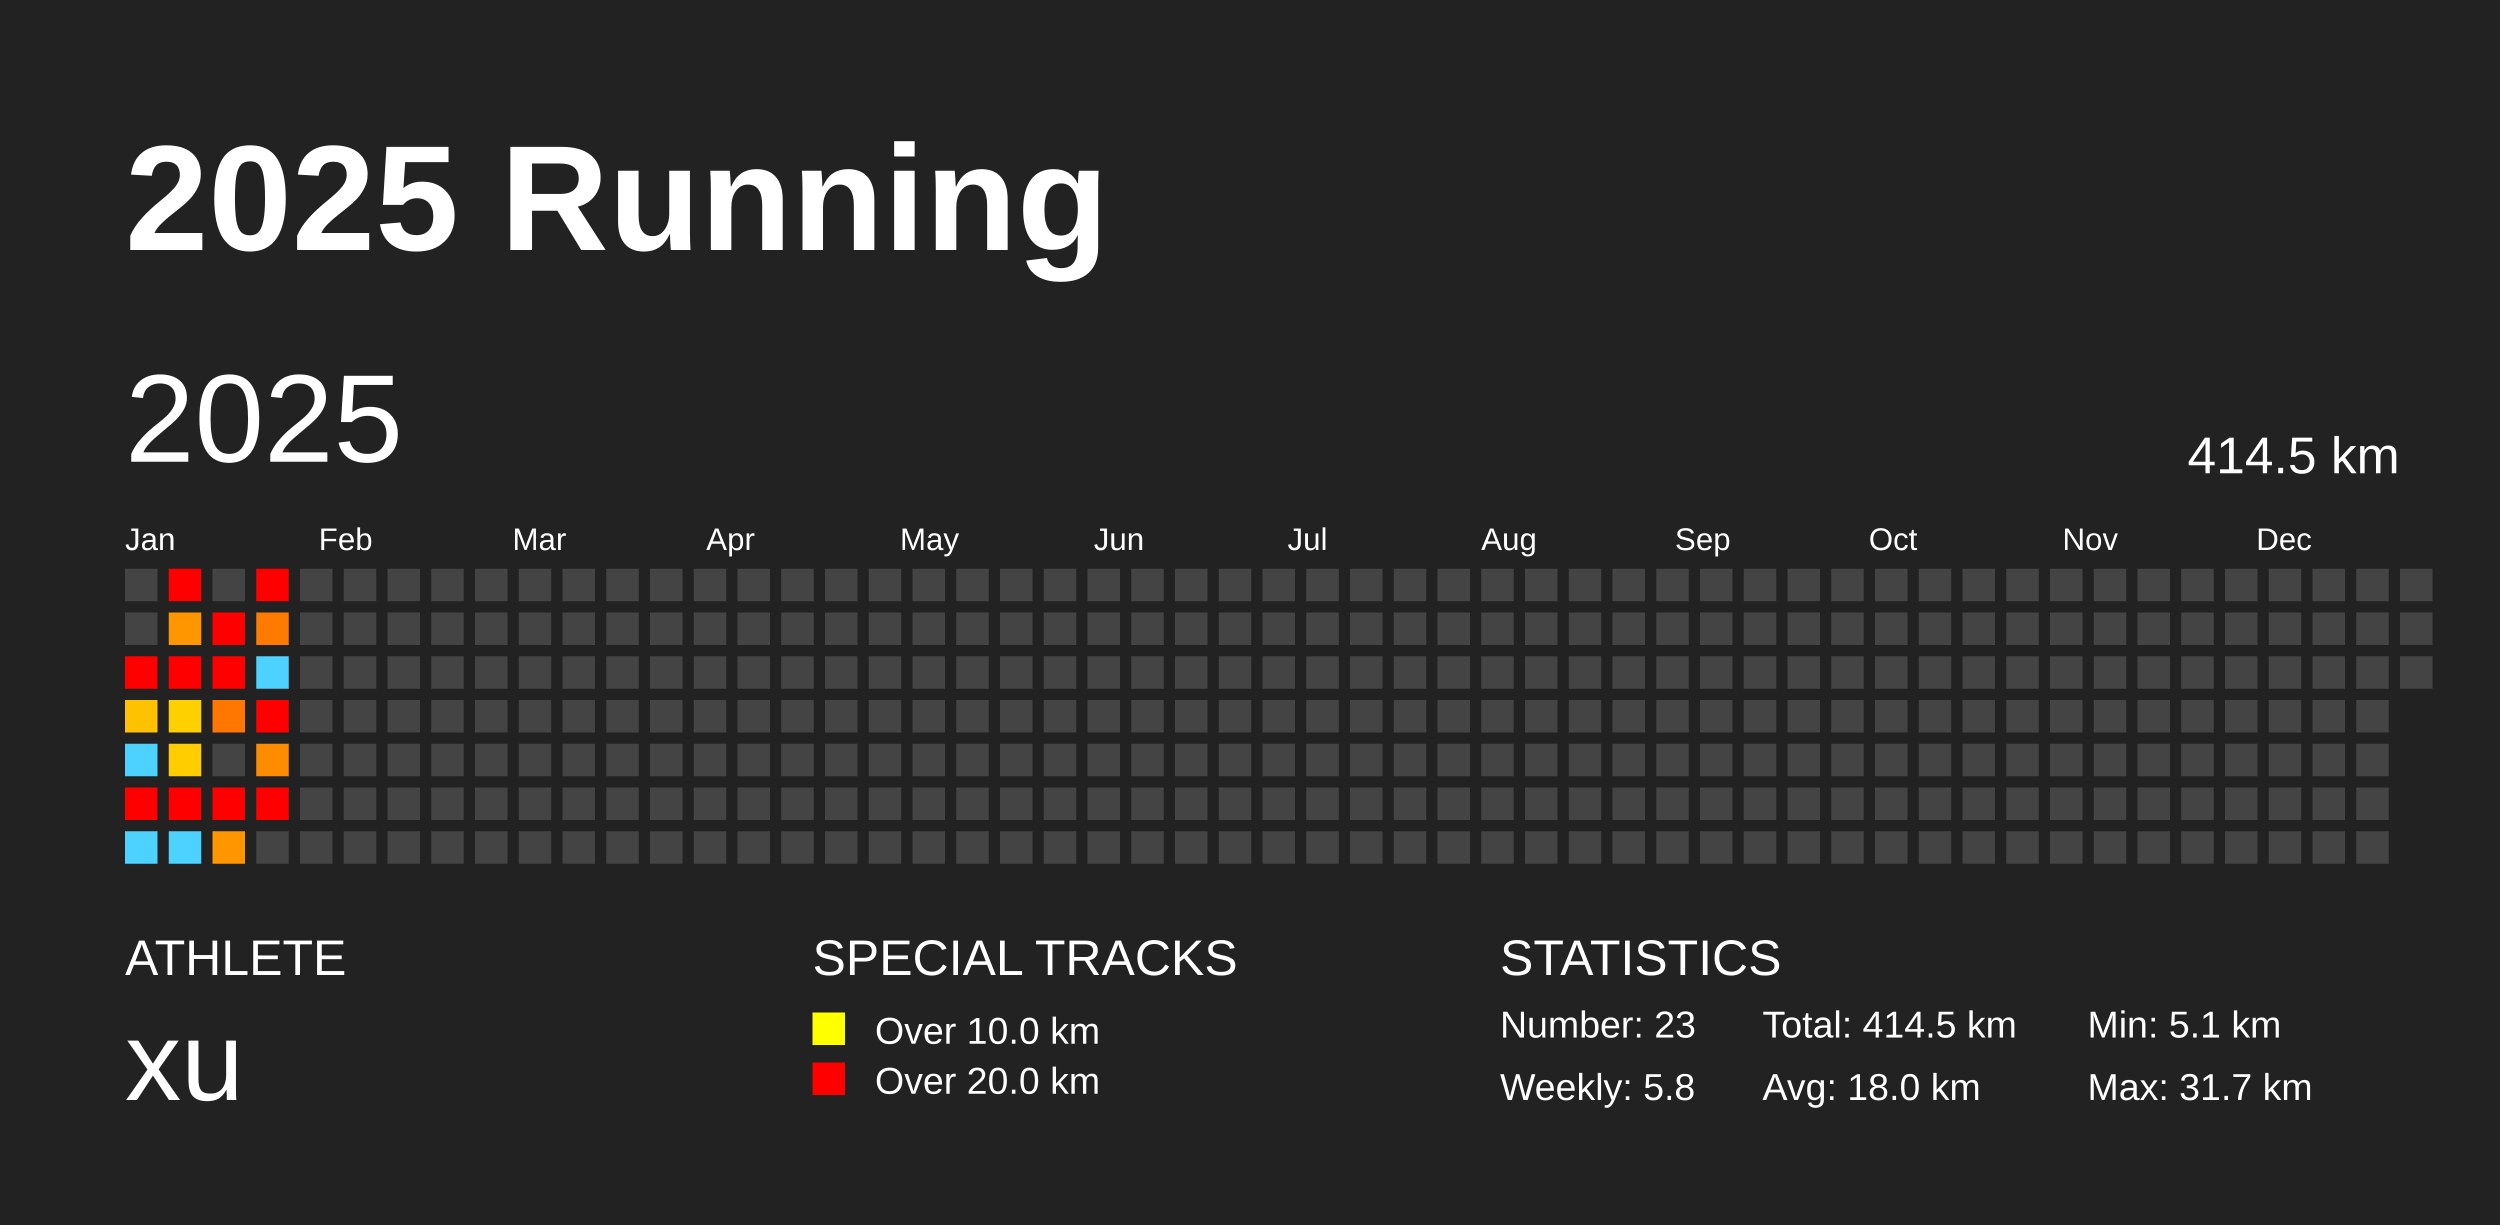
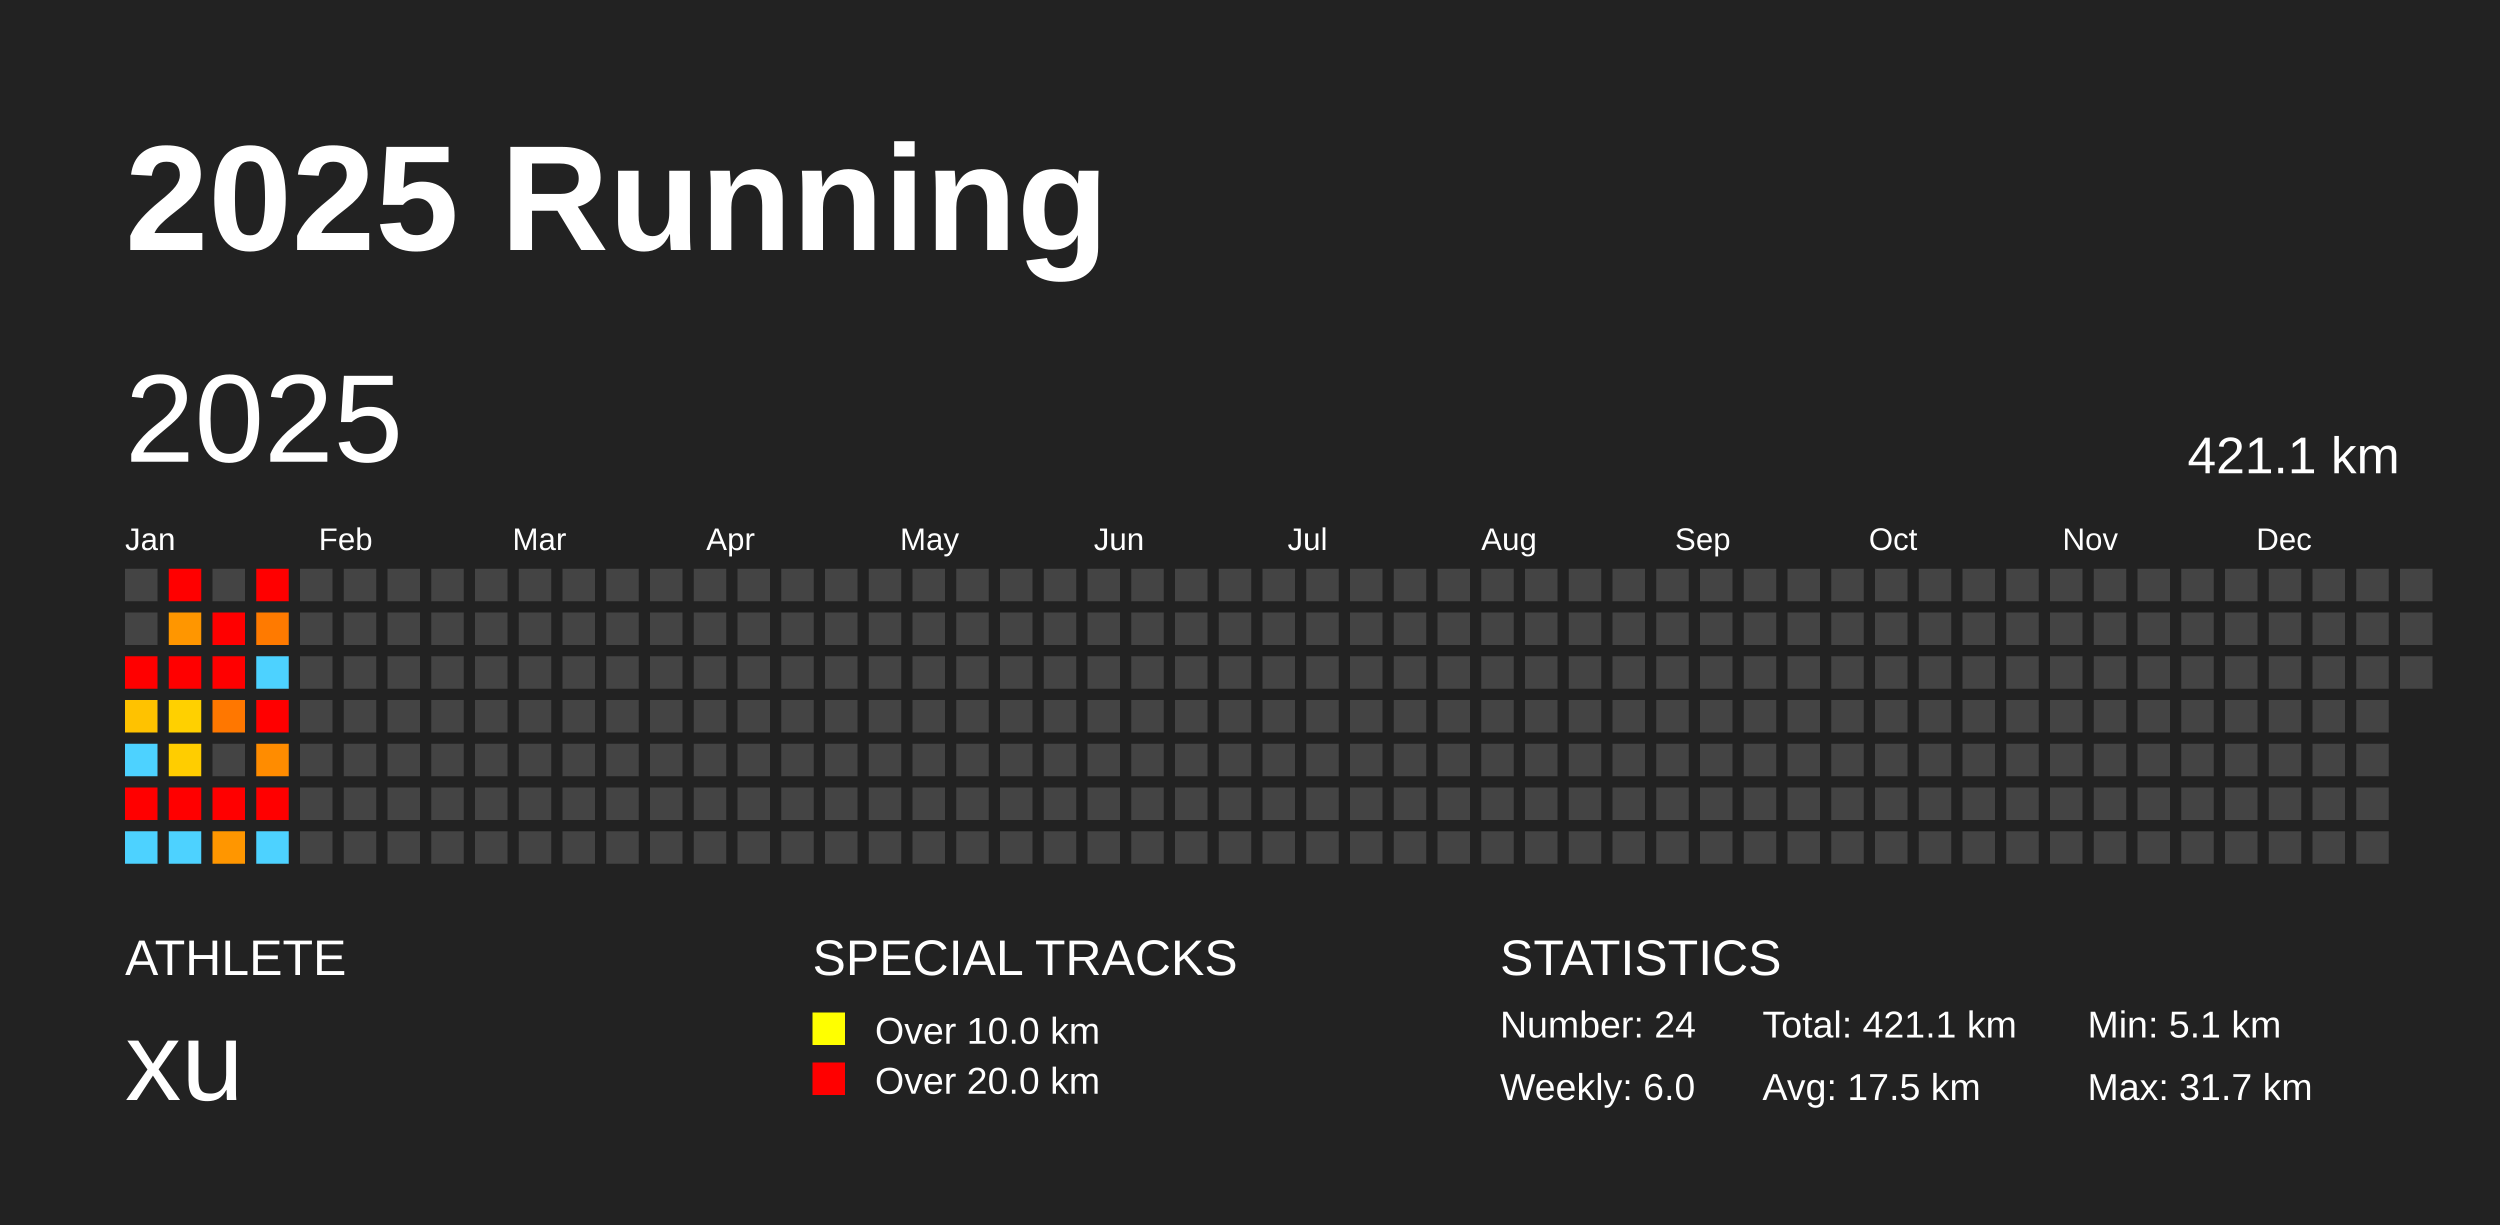
<svg xmlns="http://www.w3.org/2000/svg" baseProfile="full" height="98mm" version="1.1" viewBox="0,0,200,98" width="200mm">
  <defs />
  <rect fill="#222222" height="98" width="200" x="0" y="0" />
  <text fill="#FFFFFF" style="font-size:12px; font-family:Arial; font-weight:bold;" x="10" y="20">2025 Running</text>
  <text fill="#FFFFFF" style="font-size:4px; font-family:Arial" x="10" y="78">ATHLETE</text>
  <text fill="#FFFFFF" style="font-size:9px; font-family:Arial" x="10" y="88">xu</text>
  <text fill="#FFFFFF" style="font-size:4px; font-family:Arial" x="65" y="78">SPECIAL TRACKS</text>
  <rect fill="yellow" height="2.6" width="2.6" x="65" y="81" />
  <text fill="#FFFFFF" style="font-size:3px; font-family:Arial" x="70" y="83.5">Over 10.0 km</text>
  <rect fill="red" height="2.6" width="2.6" x="65" y="85" />
  <text fill="#FFFFFF" style="font-size:3px; font-family:Arial" x="70" y="87.5">Over 20.0 km</text>
  <text fill="#FFFFFF" style="font-size:4px; font-family:Arial" x="120" y="78">STATISTICS</text>
-   <text fill="#FFFFFF" style="font-size:3px; font-family:Arial" x="120" y="83">Number: 23</text>
-   <text fill="#FFFFFF" style="font-size:3px; font-family:Arial" x="120" y="88">Weekly: 5.8</text>
-   <text fill="#FFFFFF" style="font-size:3px; font-family:Arial" x="141" y="83">Total: 414.5 km</text>
-   <text fill="#FFFFFF" style="font-size:3px; font-family:Arial" x="141" y="88">Avg: 18.0 km</text>
+   <text fill="#FFFFFF" style="font-size:3px; font-family:Arial" x="120" y="83">Number: 24</text>
+   <text fill="#FFFFFF" style="font-size:3px; font-family:Arial" x="120" y="88">Weekly: 6.0</text>
+   <text fill="#FFFFFF" style="font-size:3px; font-family:Arial" x="141" y="83">Total: 421.1 km</text>
+   <text fill="#FFFFFF" style="font-size:3px; font-family:Arial" x="141" y="88">Avg: 17.5 km</text>
  <text fill="#FFFFFF" style="font-size:3px; font-family:Arial" x="167" y="83">Min: 5.1 km</text>
  <text fill="#FFFFFF" style="font-size:3px; font-family:Arial" x="167" y="88">Max: 31.7 km</text>
  <text dominant-baseline="hanging" fill="#FFFFFF" style="font-size:10.0px; font-family:Arial;" x="10" y="30">2025</text>
-   <text dominant-baseline="hanging" fill="#FFFFFF" style="font-size:4.125px; font-family:Arial;" x="175" y="35">414.5 km</text>
+   <text dominant-baseline="hanging" fill="#FFFFFF" style="font-size:4.125px; font-family:Arial;" x="175" y="35">421.1 km</text>
  <text fill="#FFFFFF" style="font-size:2.5px; font-family:Arial" x="10.0" y="44">Jan</text>
  <text fill="#FFFFFF" style="font-size:2.5px; font-family:Arial" x="25.5" y="44">Feb</text>
  <text fill="#FFFFFF" style="font-size:2.5px; font-family:Arial" x="41.0" y="44">Mar</text>
  <text fill="#FFFFFF" style="font-size:2.5px; font-family:Arial" x="56.5" y="44">Apr</text>
  <text fill="#FFFFFF" style="font-size:2.5px; font-family:Arial" x="72.0" y="44">May</text>
  <text fill="#FFFFFF" style="font-size:2.5px; font-family:Arial" x="87.5" y="44">Jun</text>
  <text fill="#FFFFFF" style="font-size:2.5px; font-family:Arial" x="103.0" y="44">Jul</text>
  <text fill="#FFFFFF" style="font-size:2.5px; font-family:Arial" x="118.5" y="44">Aug</text>
  <text fill="#FFFFFF" style="font-size:2.5px; font-family:Arial" x="134.0" y="44">Sep</text>
  <text fill="#FFFFFF" style="font-size:2.5px; font-family:Arial" x="149.5" y="44">Oct</text>
  <text fill="#FFFFFF" style="font-size:2.5px; font-family:Arial" x="165.0" y="44">Nov</text>
  <text fill="#FFFFFF" style="font-size:2.5px; font-family:Arial" x="180.5" y="44">Dec</text>
  <rect fill="#444444" height="2.6" width="2.6" x="10.0" y="45.5" />
  <rect fill="#444444" height="2.6" width="2.6" x="10.0" y="49.0" />
  <rect fill="red" height="2.6" width="2.6" x="10.0" y="52.5" />
  <rect fill="#ffc200" height="2.6" width="2.6" x="10.0" y="56.0" />
  <rect fill="#4dd2ff" height="2.6" width="2.6" x="10.0" y="59.5" />
  <rect fill="red" height="2.6" width="2.6" x="10.0" y="63.0" />
  <rect fill="#4dd2ff" height="2.6" width="2.6" x="10.0" y="66.5" />
  <rect fill="red" height="2.6" width="2.6" x="13.5" y="45.5" />
  <rect fill="#ff9600" height="2.6" width="2.6" x="13.5" y="49.0" />
  <rect fill="red" height="2.6" width="2.6" x="13.5" y="52.5" />
  <rect fill="#ffd000" height="2.6" width="2.6" x="13.5" y="56.0" />
  <rect fill="#ffcd00" height="2.6" width="2.6" x="13.5" y="59.5" />
  <rect fill="red" height="2.6" width="2.6" x="13.5" y="63.0" />
  <rect fill="#4dd2ff" height="2.6" width="2.6" x="13.5" y="66.5" />
  <rect fill="#444444" height="2.6" width="2.6" x="17.0" y="45.5" />
  <rect fill="red" height="2.6" width="2.6" x="17.0" y="49.0" />
  <rect fill="red" height="2.6" width="2.6" x="17.0" y="52.5" />
  <rect fill="#ff7700" height="2.6" width="2.6" x="17.0" y="56.0" />
  <rect fill="#444444" height="2.6" width="2.6" x="17.0" y="59.5" />
  <rect fill="red" height="2.6" width="2.6" x="17.0" y="63.0" />
  <rect fill="#ff9600" height="2.6" width="2.6" x="17.0" y="66.5" />
  <rect fill="red" height="2.6" width="2.6" x="20.5" y="45.5" />
  <rect fill="#ff7a00" height="2.6" width="2.6" x="20.5" y="49.0" />
  <rect fill="#4dd2ff" height="2.6" width="2.6" x="20.5" y="52.5" />
  <rect fill="red" height="2.6" width="2.6" x="20.5" y="56.0" />
  <rect fill="#ff8c00" height="2.6" width="2.6" x="20.5" y="59.5" />
  <rect fill="red" height="2.6" width="2.6" x="20.5" y="63.0" />
-   <rect fill="#444444" height="2.6" width="2.6" x="20.5" y="66.5" />
+   <rect fill="#4dd2ff" height="2.6" width="2.6" x="20.5" y="66.5" />
  <rect fill="#444444" height="2.6" width="2.6" x="24.0" y="45.5" />
  <rect fill="#444444" height="2.6" width="2.6" x="24.0" y="49.0" />
  <rect fill="#444444" height="2.6" width="2.6" x="24.0" y="52.5" />
  <rect fill="#444444" height="2.6" width="2.6" x="24.0" y="56.0" />
  <rect fill="#444444" height="2.6" width="2.6" x="24.0" y="59.5" />
  <rect fill="#444444" height="2.6" width="2.6" x="24.0" y="63.0" />
  <rect fill="#444444" height="2.6" width="2.6" x="24.0" y="66.5" />
  <rect fill="#444444" height="2.6" width="2.6" x="27.5" y="45.5" />
  <rect fill="#444444" height="2.6" width="2.6" x="27.5" y="49.0" />
  <rect fill="#444444" height="2.6" width="2.6" x="27.5" y="52.5" />
  <rect fill="#444444" height="2.6" width="2.6" x="27.5" y="56.0" />
  <rect fill="#444444" height="2.6" width="2.6" x="27.5" y="59.5" />
  <rect fill="#444444" height="2.6" width="2.6" x="27.5" y="63.0" />
  <rect fill="#444444" height="2.6" width="2.6" x="27.5" y="66.5" />
  <rect fill="#444444" height="2.6" width="2.6" x="31.0" y="45.5" />
  <rect fill="#444444" height="2.6" width="2.6" x="31.0" y="49.0" />
  <rect fill="#444444" height="2.6" width="2.6" x="31.0" y="52.5" />
  <rect fill="#444444" height="2.6" width="2.6" x="31.0" y="56.0" />
  <rect fill="#444444" height="2.6" width="2.6" x="31.0" y="59.5" />
  <rect fill="#444444" height="2.6" width="2.6" x="31.0" y="63.0" />
  <rect fill="#444444" height="2.6" width="2.6" x="31.0" y="66.5" />
  <rect fill="#444444" height="2.6" width="2.6" x="34.5" y="45.5" />
  <rect fill="#444444" height="2.6" width="2.6" x="34.5" y="49.0" />
  <rect fill="#444444" height="2.6" width="2.6" x="34.5" y="52.5" />
  <rect fill="#444444" height="2.6" width="2.6" x="34.5" y="56.0" />
  <rect fill="#444444" height="2.6" width="2.6" x="34.5" y="59.5" />
  <rect fill="#444444" height="2.6" width="2.6" x="34.5" y="63.0" />
  <rect fill="#444444" height="2.6" width="2.6" x="34.5" y="66.5" />
  <rect fill="#444444" height="2.6" width="2.6" x="38.0" y="45.5" />
  <rect fill="#444444" height="2.6" width="2.6" x="38.0" y="49.0" />
  <rect fill="#444444" height="2.6" width="2.6" x="38.0" y="52.5" />
  <rect fill="#444444" height="2.6" width="2.6" x="38.0" y="56.0" />
  <rect fill="#444444" height="2.6" width="2.6" x="38.0" y="59.5" />
  <rect fill="#444444" height="2.6" width="2.6" x="38.0" y="63.0" />
  <rect fill="#444444" height="2.6" width="2.6" x="38.0" y="66.5" />
  <rect fill="#444444" height="2.6" width="2.6" x="41.5" y="45.5" />
  <rect fill="#444444" height="2.6" width="2.6" x="41.5" y="49.0" />
  <rect fill="#444444" height="2.6" width="2.6" x="41.5" y="52.5" />
  <rect fill="#444444" height="2.6" width="2.6" x="41.5" y="56.0" />
  <rect fill="#444444" height="2.6" width="2.6" x="41.5" y="59.5" />
  <rect fill="#444444" height="2.6" width="2.6" x="41.5" y="63.0" />
  <rect fill="#444444" height="2.6" width="2.6" x="41.5" y="66.5" />
  <rect fill="#444444" height="2.6" width="2.6" x="45.0" y="45.5" />
  <rect fill="#444444" height="2.6" width="2.6" x="45.0" y="49.0" />
  <rect fill="#444444" height="2.6" width="2.6" x="45.0" y="52.5" />
  <rect fill="#444444" height="2.6" width="2.6" x="45.0" y="56.0" />
  <rect fill="#444444" height="2.6" width="2.6" x="45.0" y="59.5" />
  <rect fill="#444444" height="2.6" width="2.6" x="45.0" y="63.0" />
  <rect fill="#444444" height="2.6" width="2.6" x="45.0" y="66.5" />
  <rect fill="#444444" height="2.6" width="2.6" x="48.5" y="45.5" />
  <rect fill="#444444" height="2.6" width="2.6" x="48.5" y="49.0" />
  <rect fill="#444444" height="2.6" width="2.6" x="48.5" y="52.5" />
  <rect fill="#444444" height="2.6" width="2.6" x="48.5" y="56.0" />
  <rect fill="#444444" height="2.6" width="2.6" x="48.5" y="59.5" />
  <rect fill="#444444" height="2.6" width="2.6" x="48.5" y="63.0" />
  <rect fill="#444444" height="2.6" width="2.6" x="48.5" y="66.5" />
  <rect fill="#444444" height="2.6" width="2.6" x="52.0" y="45.5" />
  <rect fill="#444444" height="2.6" width="2.6" x="52.0" y="49.0" />
  <rect fill="#444444" height="2.6" width="2.6" x="52.0" y="52.5" />
  <rect fill="#444444" height="2.6" width="2.6" x="52.0" y="56.0" />
  <rect fill="#444444" height="2.6" width="2.6" x="52.0" y="59.5" />
  <rect fill="#444444" height="2.6" width="2.6" x="52.0" y="63.0" />
  <rect fill="#444444" height="2.6" width="2.6" x="52.0" y="66.5" />
  <rect fill="#444444" height="2.6" width="2.6" x="55.5" y="45.5" />
  <rect fill="#444444" height="2.6" width="2.6" x="55.5" y="49.0" />
  <rect fill="#444444" height="2.6" width="2.6" x="55.5" y="52.5" />
  <rect fill="#444444" height="2.6" width="2.6" x="55.5" y="56.0" />
  <rect fill="#444444" height="2.6" width="2.6" x="55.5" y="59.5" />
  <rect fill="#444444" height="2.6" width="2.6" x="55.5" y="63.0" />
  <rect fill="#444444" height="2.6" width="2.6" x="55.5" y="66.5" />
  <rect fill="#444444" height="2.6" width="2.6" x="59.0" y="45.5" />
  <rect fill="#444444" height="2.6" width="2.6" x="59.0" y="49.0" />
  <rect fill="#444444" height="2.6" width="2.6" x="59.0" y="52.5" />
  <rect fill="#444444" height="2.6" width="2.6" x="59.0" y="56.0" />
  <rect fill="#444444" height="2.6" width="2.6" x="59.0" y="59.5" />
  <rect fill="#444444" height="2.6" width="2.6" x="59.0" y="63.0" />
  <rect fill="#444444" height="2.6" width="2.6" x="59.0" y="66.5" />
  <rect fill="#444444" height="2.6" width="2.6" x="62.5" y="45.5" />
  <rect fill="#444444" height="2.6" width="2.6" x="62.5" y="49.0" />
  <rect fill="#444444" height="2.6" width="2.6" x="62.5" y="52.5" />
  <rect fill="#444444" height="2.6" width="2.6" x="62.5" y="56.0" />
  <rect fill="#444444" height="2.6" width="2.6" x="62.5" y="59.5" />
  <rect fill="#444444" height="2.6" width="2.6" x="62.5" y="63.0" />
  <rect fill="#444444" height="2.6" width="2.6" x="62.5" y="66.5" />
  <rect fill="#444444" height="2.6" width="2.6" x="66.0" y="45.5" />
  <rect fill="#444444" height="2.6" width="2.6" x="66.0" y="49.0" />
  <rect fill="#444444" height="2.6" width="2.6" x="66.0" y="52.5" />
  <rect fill="#444444" height="2.6" width="2.6" x="66.0" y="56.0" />
  <rect fill="#444444" height="2.6" width="2.6" x="66.0" y="59.5" />
  <rect fill="#444444" height="2.6" width="2.6" x="66.0" y="63.0" />
  <rect fill="#444444" height="2.6" width="2.6" x="66.0" y="66.5" />
  <rect fill="#444444" height="2.6" width="2.6" x="69.5" y="45.5" />
  <rect fill="#444444" height="2.6" width="2.6" x="69.5" y="49.0" />
  <rect fill="#444444" height="2.6" width="2.6" x="69.5" y="52.5" />
  <rect fill="#444444" height="2.6" width="2.6" x="69.5" y="56.0" />
  <rect fill="#444444" height="2.6" width="2.6" x="69.5" y="59.5" />
  <rect fill="#444444" height="2.6" width="2.6" x="69.5" y="63.0" />
  <rect fill="#444444" height="2.6" width="2.6" x="69.5" y="66.5" />
  <rect fill="#444444" height="2.6" width="2.6" x="73.0" y="45.5" />
  <rect fill="#444444" height="2.6" width="2.6" x="73.0" y="49.0" />
  <rect fill="#444444" height="2.6" width="2.6" x="73.0" y="52.5" />
  <rect fill="#444444" height="2.6" width="2.6" x="73.0" y="56.0" />
  <rect fill="#444444" height="2.6" width="2.6" x="73.0" y="59.5" />
  <rect fill="#444444" height="2.6" width="2.6" x="73.0" y="63.0" />
  <rect fill="#444444" height="2.6" width="2.6" x="73.0" y="66.5" />
  <rect fill="#444444" height="2.6" width="2.6" x="76.5" y="45.5" />
  <rect fill="#444444" height="2.6" width="2.6" x="76.5" y="49.0" />
  <rect fill="#444444" height="2.6" width="2.6" x="76.5" y="52.5" />
  <rect fill="#444444" height="2.6" width="2.6" x="76.5" y="56.0" />
  <rect fill="#444444" height="2.6" width="2.6" x="76.5" y="59.5" />
  <rect fill="#444444" height="2.6" width="2.6" x="76.5" y="63.0" />
  <rect fill="#444444" height="2.6" width="2.6" x="76.5" y="66.5" />
  <rect fill="#444444" height="2.6" width="2.6" x="80.0" y="45.5" />
  <rect fill="#444444" height="2.6" width="2.6" x="80.0" y="49.0" />
  <rect fill="#444444" height="2.6" width="2.6" x="80.0" y="52.5" />
  <rect fill="#444444" height="2.6" width="2.6" x="80.0" y="56.0" />
  <rect fill="#444444" height="2.6" width="2.6" x="80.0" y="59.5" />
  <rect fill="#444444" height="2.6" width="2.6" x="80.0" y="63.0" />
  <rect fill="#444444" height="2.6" width="2.6" x="80.0" y="66.5" />
  <rect fill="#444444" height="2.6" width="2.6" x="83.5" y="45.5" />
  <rect fill="#444444" height="2.6" width="2.6" x="83.5" y="49.0" />
  <rect fill="#444444" height="2.6" width="2.6" x="83.5" y="52.5" />
  <rect fill="#444444" height="2.6" width="2.6" x="83.5" y="56.0" />
  <rect fill="#444444" height="2.6" width="2.6" x="83.5" y="59.5" />
  <rect fill="#444444" height="2.6" width="2.6" x="83.5" y="63.0" />
  <rect fill="#444444" height="2.6" width="2.6" x="83.5" y="66.5" />
  <rect fill="#444444" height="2.6" width="2.6" x="87.0" y="45.5" />
  <rect fill="#444444" height="2.6" width="2.6" x="87.0" y="49.0" />
  <rect fill="#444444" height="2.6" width="2.6" x="87.0" y="52.5" />
  <rect fill="#444444" height="2.6" width="2.6" x="87.0" y="56.0" />
  <rect fill="#444444" height="2.6" width="2.6" x="87.0" y="59.5" />
  <rect fill="#444444" height="2.6" width="2.6" x="87.0" y="63.0" />
  <rect fill="#444444" height="2.6" width="2.6" x="87.0" y="66.5" />
  <rect fill="#444444" height="2.6" width="2.6" x="90.5" y="45.5" />
  <rect fill="#444444" height="2.6" width="2.6" x="90.5" y="49.0" />
  <rect fill="#444444" height="2.6" width="2.6" x="90.5" y="52.5" />
  <rect fill="#444444" height="2.6" width="2.6" x="90.5" y="56.0" />
  <rect fill="#444444" height="2.6" width="2.6" x="90.5" y="59.5" />
  <rect fill="#444444" height="2.6" width="2.6" x="90.5" y="63.0" />
  <rect fill="#444444" height="2.6" width="2.6" x="90.5" y="66.5" />
  <rect fill="#444444" height="2.6" width="2.6" x="94.0" y="45.5" />
  <rect fill="#444444" height="2.6" width="2.6" x="94.0" y="49.0" />
  <rect fill="#444444" height="2.6" width="2.6" x="94.0" y="52.5" />
  <rect fill="#444444" height="2.6" width="2.6" x="94.0" y="56.0" />
  <rect fill="#444444" height="2.6" width="2.6" x="94.0" y="59.5" />
  <rect fill="#444444" height="2.6" width="2.6" x="94.0" y="63.0" />
  <rect fill="#444444" height="2.6" width="2.6" x="94.0" y="66.5" />
  <rect fill="#444444" height="2.6" width="2.6" x="97.5" y="45.5" />
  <rect fill="#444444" height="2.6" width="2.6" x="97.5" y="49.0" />
  <rect fill="#444444" height="2.6" width="2.6" x="97.5" y="52.5" />
  <rect fill="#444444" height="2.6" width="2.6" x="97.5" y="56.0" />
  <rect fill="#444444" height="2.6" width="2.6" x="97.5" y="59.5" />
  <rect fill="#444444" height="2.6" width="2.6" x="97.5" y="63.0" />
  <rect fill="#444444" height="2.6" width="2.6" x="97.5" y="66.5" />
  <rect fill="#444444" height="2.6" width="2.6" x="101.0" y="45.5" />
  <rect fill="#444444" height="2.6" width="2.6" x="101.0" y="49.0" />
  <rect fill="#444444" height="2.6" width="2.6" x="101.0" y="52.5" />
  <rect fill="#444444" height="2.6" width="2.6" x="101.0" y="56.0" />
  <rect fill="#444444" height="2.6" width="2.6" x="101.0" y="59.5" />
  <rect fill="#444444" height="2.6" width="2.6" x="101.0" y="63.0" />
  <rect fill="#444444" height="2.6" width="2.6" x="101.0" y="66.5" />
  <rect fill="#444444" height="2.6" width="2.6" x="104.5" y="45.5" />
  <rect fill="#444444" height="2.6" width="2.6" x="104.5" y="49.0" />
  <rect fill="#444444" height="2.6" width="2.6" x="104.5" y="52.5" />
  <rect fill="#444444" height="2.6" width="2.6" x="104.5" y="56.0" />
  <rect fill="#444444" height="2.6" width="2.6" x="104.5" y="59.5" />
  <rect fill="#444444" height="2.6" width="2.6" x="104.5" y="63.0" />
  <rect fill="#444444" height="2.6" width="2.6" x="104.5" y="66.5" />
  <rect fill="#444444" height="2.6" width="2.6" x="108.0" y="45.5" />
  <rect fill="#444444" height="2.6" width="2.6" x="108.0" y="49.0" />
  <rect fill="#444444" height="2.6" width="2.6" x="108.0" y="52.5" />
  <rect fill="#444444" height="2.6" width="2.6" x="108.0" y="56.0" />
  <rect fill="#444444" height="2.6" width="2.6" x="108.0" y="59.5" />
  <rect fill="#444444" height="2.6" width="2.6" x="108.0" y="63.0" />
  <rect fill="#444444" height="2.6" width="2.6" x="108.0" y="66.5" />
  <rect fill="#444444" height="2.6" width="2.6" x="111.5" y="45.5" />
  <rect fill="#444444" height="2.6" width="2.6" x="111.5" y="49.0" />
  <rect fill="#444444" height="2.6" width="2.6" x="111.5" y="52.5" />
  <rect fill="#444444" height="2.6" width="2.6" x="111.5" y="56.0" />
  <rect fill="#444444" height="2.6" width="2.6" x="111.5" y="59.5" />
  <rect fill="#444444" height="2.6" width="2.6" x="111.5" y="63.0" />
  <rect fill="#444444" height="2.6" width="2.6" x="111.5" y="66.5" />
  <rect fill="#444444" height="2.6" width="2.6" x="115.0" y="45.5" />
  <rect fill="#444444" height="2.6" width="2.6" x="115.0" y="49.0" />
  <rect fill="#444444" height="2.6" width="2.6" x="115.0" y="52.5" />
  <rect fill="#444444" height="2.6" width="2.6" x="115.0" y="56.0" />
  <rect fill="#444444" height="2.6" width="2.6" x="115.0" y="59.5" />
  <rect fill="#444444" height="2.6" width="2.6" x="115.0" y="63.0" />
  <rect fill="#444444" height="2.6" width="2.6" x="115.0" y="66.5" />
  <rect fill="#444444" height="2.6" width="2.6" x="118.5" y="45.5" />
  <rect fill="#444444" height="2.6" width="2.6" x="118.5" y="49.0" />
  <rect fill="#444444" height="2.6" width="2.6" x="118.5" y="52.5" />
  <rect fill="#444444" height="2.6" width="2.6" x="118.5" y="56.0" />
  <rect fill="#444444" height="2.6" width="2.6" x="118.5" y="59.5" />
  <rect fill="#444444" height="2.6" width="2.6" x="118.5" y="63.0" />
  <rect fill="#444444" height="2.6" width="2.6" x="118.5" y="66.5" />
  <rect fill="#444444" height="2.6" width="2.6" x="122.0" y="45.5" />
  <rect fill="#444444" height="2.6" width="2.6" x="122.0" y="49.0" />
  <rect fill="#444444" height="2.6" width="2.6" x="122.0" y="52.5" />
  <rect fill="#444444" height="2.6" width="2.6" x="122.0" y="56.0" />
  <rect fill="#444444" height="2.6" width="2.6" x="122.0" y="59.5" />
  <rect fill="#444444" height="2.6" width="2.6" x="122.0" y="63.0" />
  <rect fill="#444444" height="2.6" width="2.6" x="122.0" y="66.5" />
  <rect fill="#444444" height="2.6" width="2.6" x="125.5" y="45.5" />
  <rect fill="#444444" height="2.6" width="2.6" x="125.5" y="49.0" />
  <rect fill="#444444" height="2.6" width="2.6" x="125.5" y="52.5" />
  <rect fill="#444444" height="2.6" width="2.6" x="125.5" y="56.0" />
  <rect fill="#444444" height="2.6" width="2.6" x="125.5" y="59.5" />
  <rect fill="#444444" height="2.6" width="2.6" x="125.5" y="63.0" />
  <rect fill="#444444" height="2.6" width="2.6" x="125.5" y="66.5" />
  <rect fill="#444444" height="2.6" width="2.6" x="129.0" y="45.5" />
  <rect fill="#444444" height="2.6" width="2.6" x="129.0" y="49.0" />
  <rect fill="#444444" height="2.6" width="2.6" x="129.0" y="52.5" />
  <rect fill="#444444" height="2.6" width="2.6" x="129.0" y="56.0" />
  <rect fill="#444444" height="2.6" width="2.6" x="129.0" y="59.5" />
  <rect fill="#444444" height="2.6" width="2.6" x="129.0" y="63.0" />
  <rect fill="#444444" height="2.6" width="2.6" x="129.0" y="66.5" />
  <rect fill="#444444" height="2.6" width="2.6" x="132.5" y="45.5" />
  <rect fill="#444444" height="2.6" width="2.6" x="132.5" y="49.0" />
  <rect fill="#444444" height="2.6" width="2.6" x="132.5" y="52.5" />
  <rect fill="#444444" height="2.6" width="2.6" x="132.5" y="56.0" />
  <rect fill="#444444" height="2.6" width="2.6" x="132.5" y="59.5" />
  <rect fill="#444444" height="2.6" width="2.6" x="132.5" y="63.0" />
  <rect fill="#444444" height="2.6" width="2.6" x="132.5" y="66.5" />
  <rect fill="#444444" height="2.6" width="2.6" x="136.0" y="45.5" />
  <rect fill="#444444" height="2.6" width="2.6" x="136.0" y="49.0" />
  <rect fill="#444444" height="2.6" width="2.6" x="136.0" y="52.5" />
  <rect fill="#444444" height="2.6" width="2.6" x="136.0" y="56.0" />
  <rect fill="#444444" height="2.6" width="2.6" x="136.0" y="59.5" />
  <rect fill="#444444" height="2.6" width="2.6" x="136.0" y="63.0" />
  <rect fill="#444444" height="2.6" width="2.6" x="136.0" y="66.5" />
  <rect fill="#444444" height="2.6" width="2.6" x="139.5" y="45.5" />
  <rect fill="#444444" height="2.6" width="2.6" x="139.5" y="49.0" />
  <rect fill="#444444" height="2.6" width="2.6" x="139.5" y="52.5" />
  <rect fill="#444444" height="2.6" width="2.6" x="139.5" y="56.0" />
  <rect fill="#444444" height="2.6" width="2.6" x="139.5" y="59.5" />
  <rect fill="#444444" height="2.6" width="2.6" x="139.5" y="63.0" />
  <rect fill="#444444" height="2.6" width="2.6" x="139.5" y="66.5" />
  <rect fill="#444444" height="2.6" width="2.6" x="143.0" y="45.5" />
  <rect fill="#444444" height="2.6" width="2.6" x="143.0" y="49.0" />
  <rect fill="#444444" height="2.6" width="2.6" x="143.0" y="52.5" />
  <rect fill="#444444" height="2.6" width="2.6" x="143.0" y="56.0" />
  <rect fill="#444444" height="2.6" width="2.6" x="143.0" y="59.5" />
  <rect fill="#444444" height="2.6" width="2.6" x="143.0" y="63.0" />
  <rect fill="#444444" height="2.6" width="2.6" x="143.0" y="66.5" />
  <rect fill="#444444" height="2.6" width="2.6" x="146.5" y="45.5" />
  <rect fill="#444444" height="2.6" width="2.6" x="146.5" y="49.0" />
  <rect fill="#444444" height="2.6" width="2.6" x="146.5" y="52.5" />
  <rect fill="#444444" height="2.6" width="2.6" x="146.5" y="56.0" />
  <rect fill="#444444" height="2.6" width="2.6" x="146.5" y="59.5" />
  <rect fill="#444444" height="2.6" width="2.6" x="146.5" y="63.0" />
  <rect fill="#444444" height="2.6" width="2.6" x="146.5" y="66.5" />
  <rect fill="#444444" height="2.6" width="2.6" x="150.0" y="45.5" />
  <rect fill="#444444" height="2.6" width="2.6" x="150.0" y="49.0" />
  <rect fill="#444444" height="2.6" width="2.6" x="150.0" y="52.5" />
  <rect fill="#444444" height="2.6" width="2.6" x="150.0" y="56.0" />
  <rect fill="#444444" height="2.6" width="2.6" x="150.0" y="59.5" />
  <rect fill="#444444" height="2.6" width="2.6" x="150.0" y="63.0" />
  <rect fill="#444444" height="2.6" width="2.6" x="150.0" y="66.5" />
  <rect fill="#444444" height="2.6" width="2.6" x="153.5" y="45.5" />
  <rect fill="#444444" height="2.6" width="2.6" x="153.5" y="49.0" />
  <rect fill="#444444" height="2.6" width="2.6" x="153.5" y="52.5" />
  <rect fill="#444444" height="2.6" width="2.6" x="153.5" y="56.0" />
  <rect fill="#444444" height="2.6" width="2.6" x="153.5" y="59.5" />
  <rect fill="#444444" height="2.6" width="2.6" x="153.5" y="63.0" />
  <rect fill="#444444" height="2.6" width="2.6" x="153.5" y="66.5" />
  <rect fill="#444444" height="2.6" width="2.6" x="157.0" y="45.5" />
  <rect fill="#444444" height="2.6" width="2.6" x="157.0" y="49.0" />
  <rect fill="#444444" height="2.6" width="2.6" x="157.0" y="52.5" />
  <rect fill="#444444" height="2.6" width="2.6" x="157.0" y="56.0" />
  <rect fill="#444444" height="2.6" width="2.6" x="157.0" y="59.5" />
  <rect fill="#444444" height="2.6" width="2.6" x="157.0" y="63.0" />
  <rect fill="#444444" height="2.6" width="2.6" x="157.0" y="66.5" />
  <rect fill="#444444" height="2.6" width="2.6" x="160.5" y="45.5" />
  <rect fill="#444444" height="2.6" width="2.6" x="160.5" y="49.0" />
  <rect fill="#444444" height="2.6" width="2.6" x="160.5" y="52.5" />
  <rect fill="#444444" height="2.6" width="2.6" x="160.5" y="56.0" />
  <rect fill="#444444" height="2.6" width="2.6" x="160.5" y="59.5" />
  <rect fill="#444444" height="2.6" width="2.6" x="160.5" y="63.0" />
  <rect fill="#444444" height="2.6" width="2.6" x="160.5" y="66.5" />
  <rect fill="#444444" height="2.6" width="2.6" x="164.0" y="45.5" />
  <rect fill="#444444" height="2.6" width="2.6" x="164.0" y="49.0" />
  <rect fill="#444444" height="2.6" width="2.6" x="164.0" y="52.5" />
  <rect fill="#444444" height="2.6" width="2.6" x="164.0" y="56.0" />
  <rect fill="#444444" height="2.6" width="2.6" x="164.0" y="59.5" />
  <rect fill="#444444" height="2.6" width="2.6" x="164.0" y="63.0" />
  <rect fill="#444444" height="2.6" width="2.6" x="164.0" y="66.5" />
  <rect fill="#444444" height="2.6" width="2.6" x="167.5" y="45.5" />
  <rect fill="#444444" height="2.6" width="2.6" x="167.5" y="49.0" />
  <rect fill="#444444" height="2.6" width="2.6" x="167.5" y="52.5" />
  <rect fill="#444444" height="2.6" width="2.6" x="167.5" y="56.0" />
  <rect fill="#444444" height="2.6" width="2.6" x="167.5" y="59.5" />
  <rect fill="#444444" height="2.6" width="2.6" x="167.5" y="63.0" />
  <rect fill="#444444" height="2.6" width="2.6" x="167.5" y="66.5" />
  <rect fill="#444444" height="2.6" width="2.6" x="171.0" y="45.5" />
  <rect fill="#444444" height="2.6" width="2.6" x="171.0" y="49.0" />
  <rect fill="#444444" height="2.6" width="2.6" x="171.0" y="52.5" />
  <rect fill="#444444" height="2.6" width="2.6" x="171.0" y="56.0" />
  <rect fill="#444444" height="2.6" width="2.6" x="171.0" y="59.5" />
  <rect fill="#444444" height="2.6" width="2.6" x="171.0" y="63.0" />
  <rect fill="#444444" height="2.6" width="2.6" x="171.0" y="66.5" />
  <rect fill="#444444" height="2.6" width="2.6" x="174.5" y="45.5" />
  <rect fill="#444444" height="2.6" width="2.6" x="174.5" y="49.0" />
  <rect fill="#444444" height="2.6" width="2.6" x="174.5" y="52.5" />
  <rect fill="#444444" height="2.6" width="2.6" x="174.5" y="56.0" />
  <rect fill="#444444" height="2.6" width="2.6" x="174.5" y="59.5" />
  <rect fill="#444444" height="2.6" width="2.6" x="174.5" y="63.0" />
  <rect fill="#444444" height="2.6" width="2.6" x="174.5" y="66.5" />
  <rect fill="#444444" height="2.6" width="2.6" x="178.0" y="45.5" />
  <rect fill="#444444" height="2.6" width="2.6" x="178.0" y="49.0" />
  <rect fill="#444444" height="2.6" width="2.6" x="178.0" y="52.5" />
  <rect fill="#444444" height="2.6" width="2.6" x="178.0" y="56.0" />
  <rect fill="#444444" height="2.6" width="2.6" x="178.0" y="59.5" />
  <rect fill="#444444" height="2.6" width="2.6" x="178.0" y="63.0" />
  <rect fill="#444444" height="2.6" width="2.6" x="178.0" y="66.5" />
  <rect fill="#444444" height="2.6" width="2.6" x="181.5" y="45.5" />
  <rect fill="#444444" height="2.6" width="2.6" x="181.5" y="49.0" />
  <rect fill="#444444" height="2.6" width="2.6" x="181.5" y="52.5" />
  <rect fill="#444444" height="2.6" width="2.6" x="181.5" y="56.0" />
  <rect fill="#444444" height="2.6" width="2.6" x="181.5" y="59.5" />
  <rect fill="#444444" height="2.6" width="2.6" x="181.5" y="63.0" />
  <rect fill="#444444" height="2.6" width="2.6" x="181.5" y="66.5" />
  <rect fill="#444444" height="2.6" width="2.6" x="185.0" y="45.5" />
  <rect fill="#444444" height="2.6" width="2.6" x="185.0" y="49.0" />
  <rect fill="#444444" height="2.6" width="2.6" x="185.0" y="52.5" />
  <rect fill="#444444" height="2.6" width="2.6" x="185.0" y="56.0" />
  <rect fill="#444444" height="2.6" width="2.6" x="185.0" y="59.5" />
  <rect fill="#444444" height="2.6" width="2.6" x="185.0" y="63.0" />
  <rect fill="#444444" height="2.6" width="2.6" x="185.0" y="66.5" />
  <rect fill="#444444" height="2.6" width="2.6" x="188.5" y="45.5" />
  <rect fill="#444444" height="2.6" width="2.6" x="188.5" y="49.0" />
  <rect fill="#444444" height="2.6" width="2.6" x="188.5" y="52.5" />
  <rect fill="#444444" height="2.6" width="2.6" x="188.5" y="56.0" />
  <rect fill="#444444" height="2.6" width="2.6" x="188.5" y="59.5" />
  <rect fill="#444444" height="2.6" width="2.6" x="188.5" y="63.0" />
  <rect fill="#444444" height="2.6" width="2.6" x="188.5" y="66.5" />
  <rect fill="#444444" height="2.6" width="2.6" x="192.0" y="45.5" />
  <rect fill="#444444" height="2.6" width="2.6" x="192.0" y="49.0" />
  <rect fill="#444444" height="2.6" width="2.6" x="192.0" y="52.5" />
</svg>
